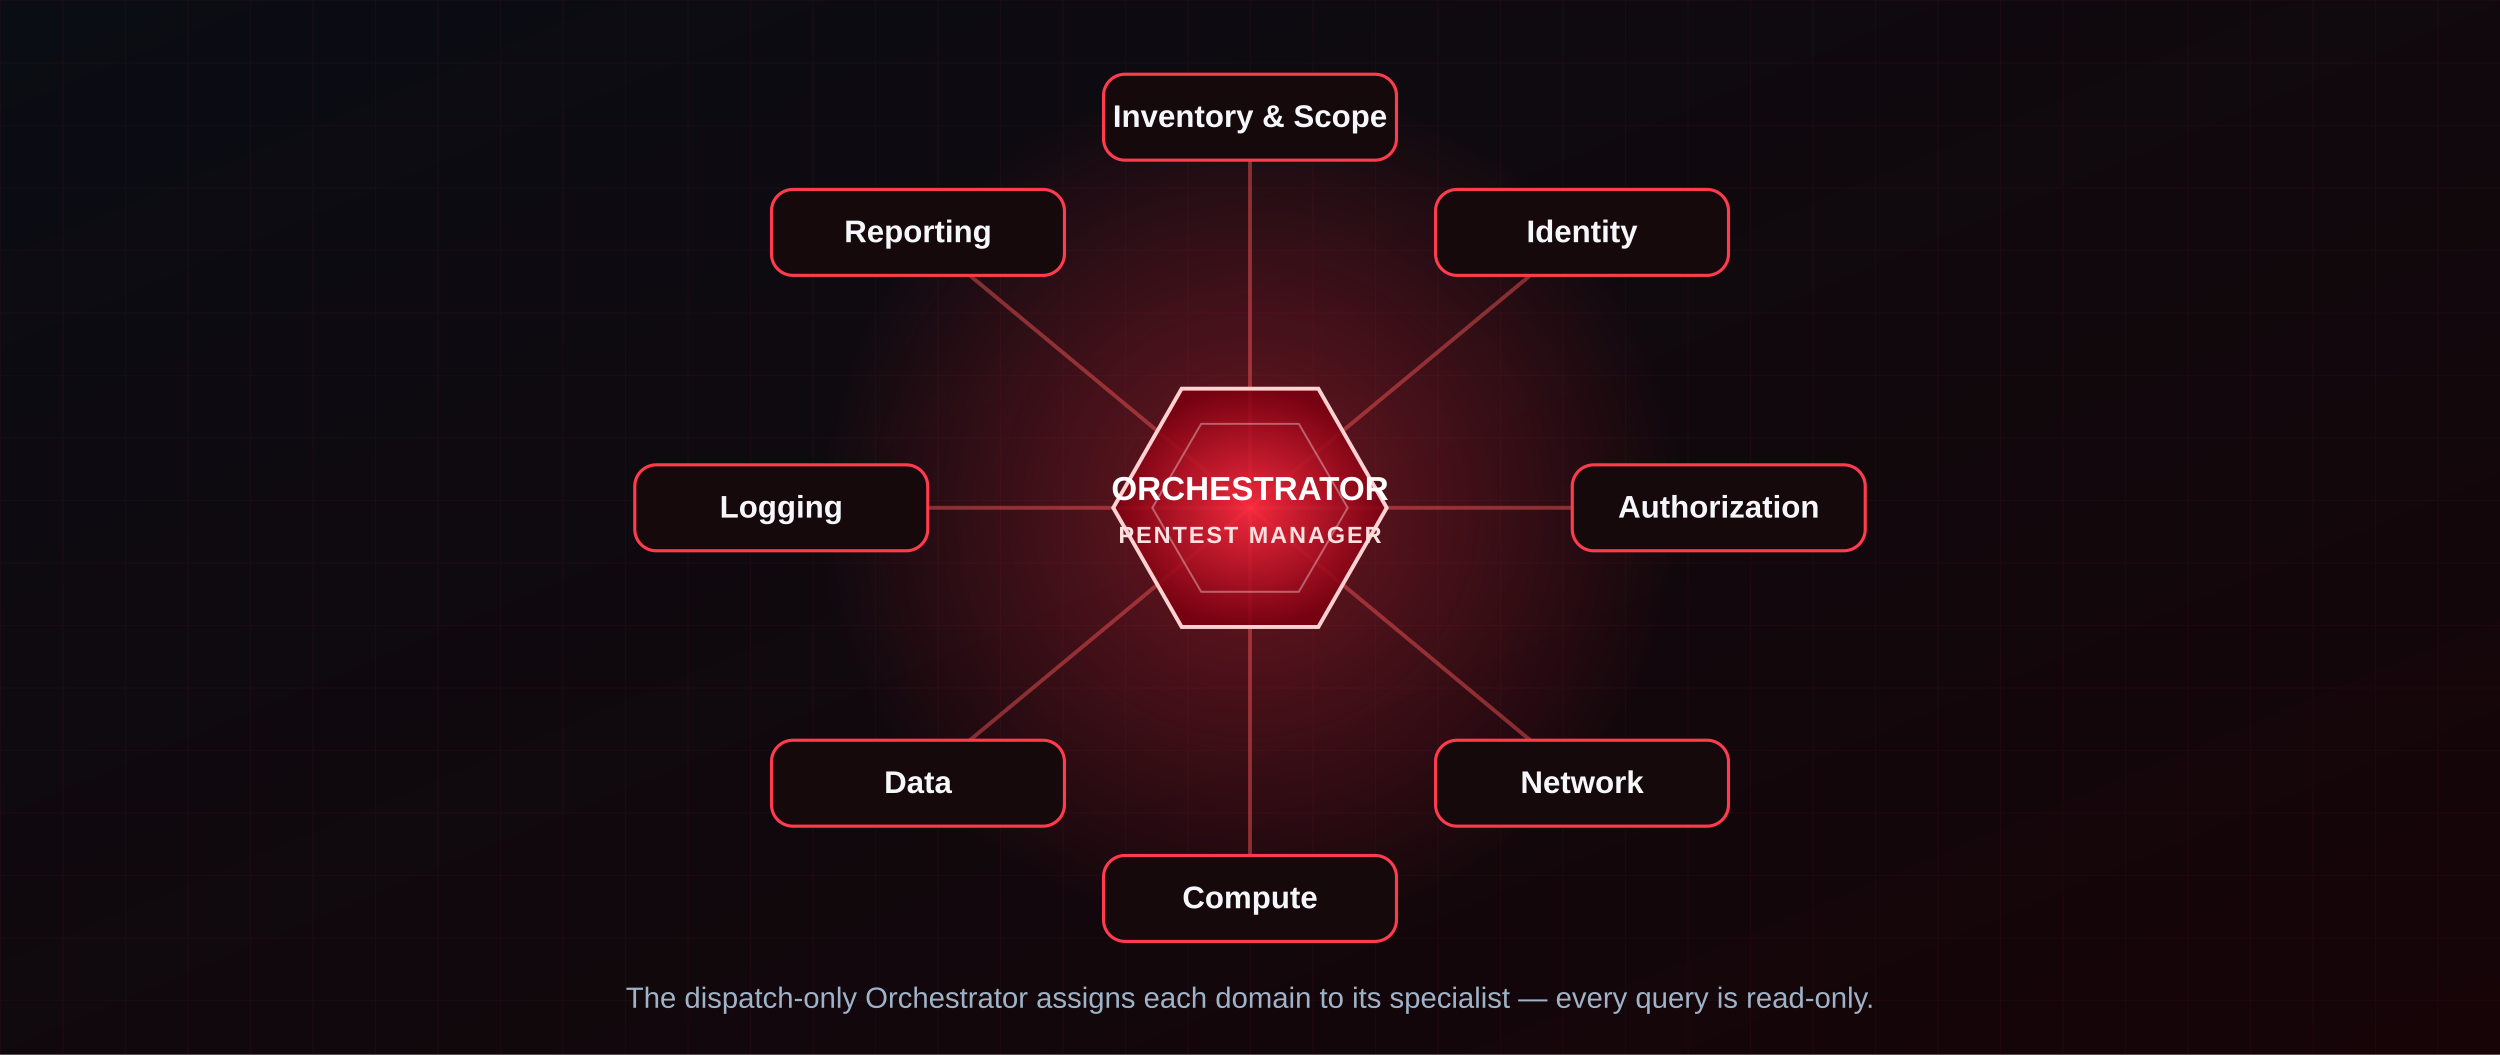
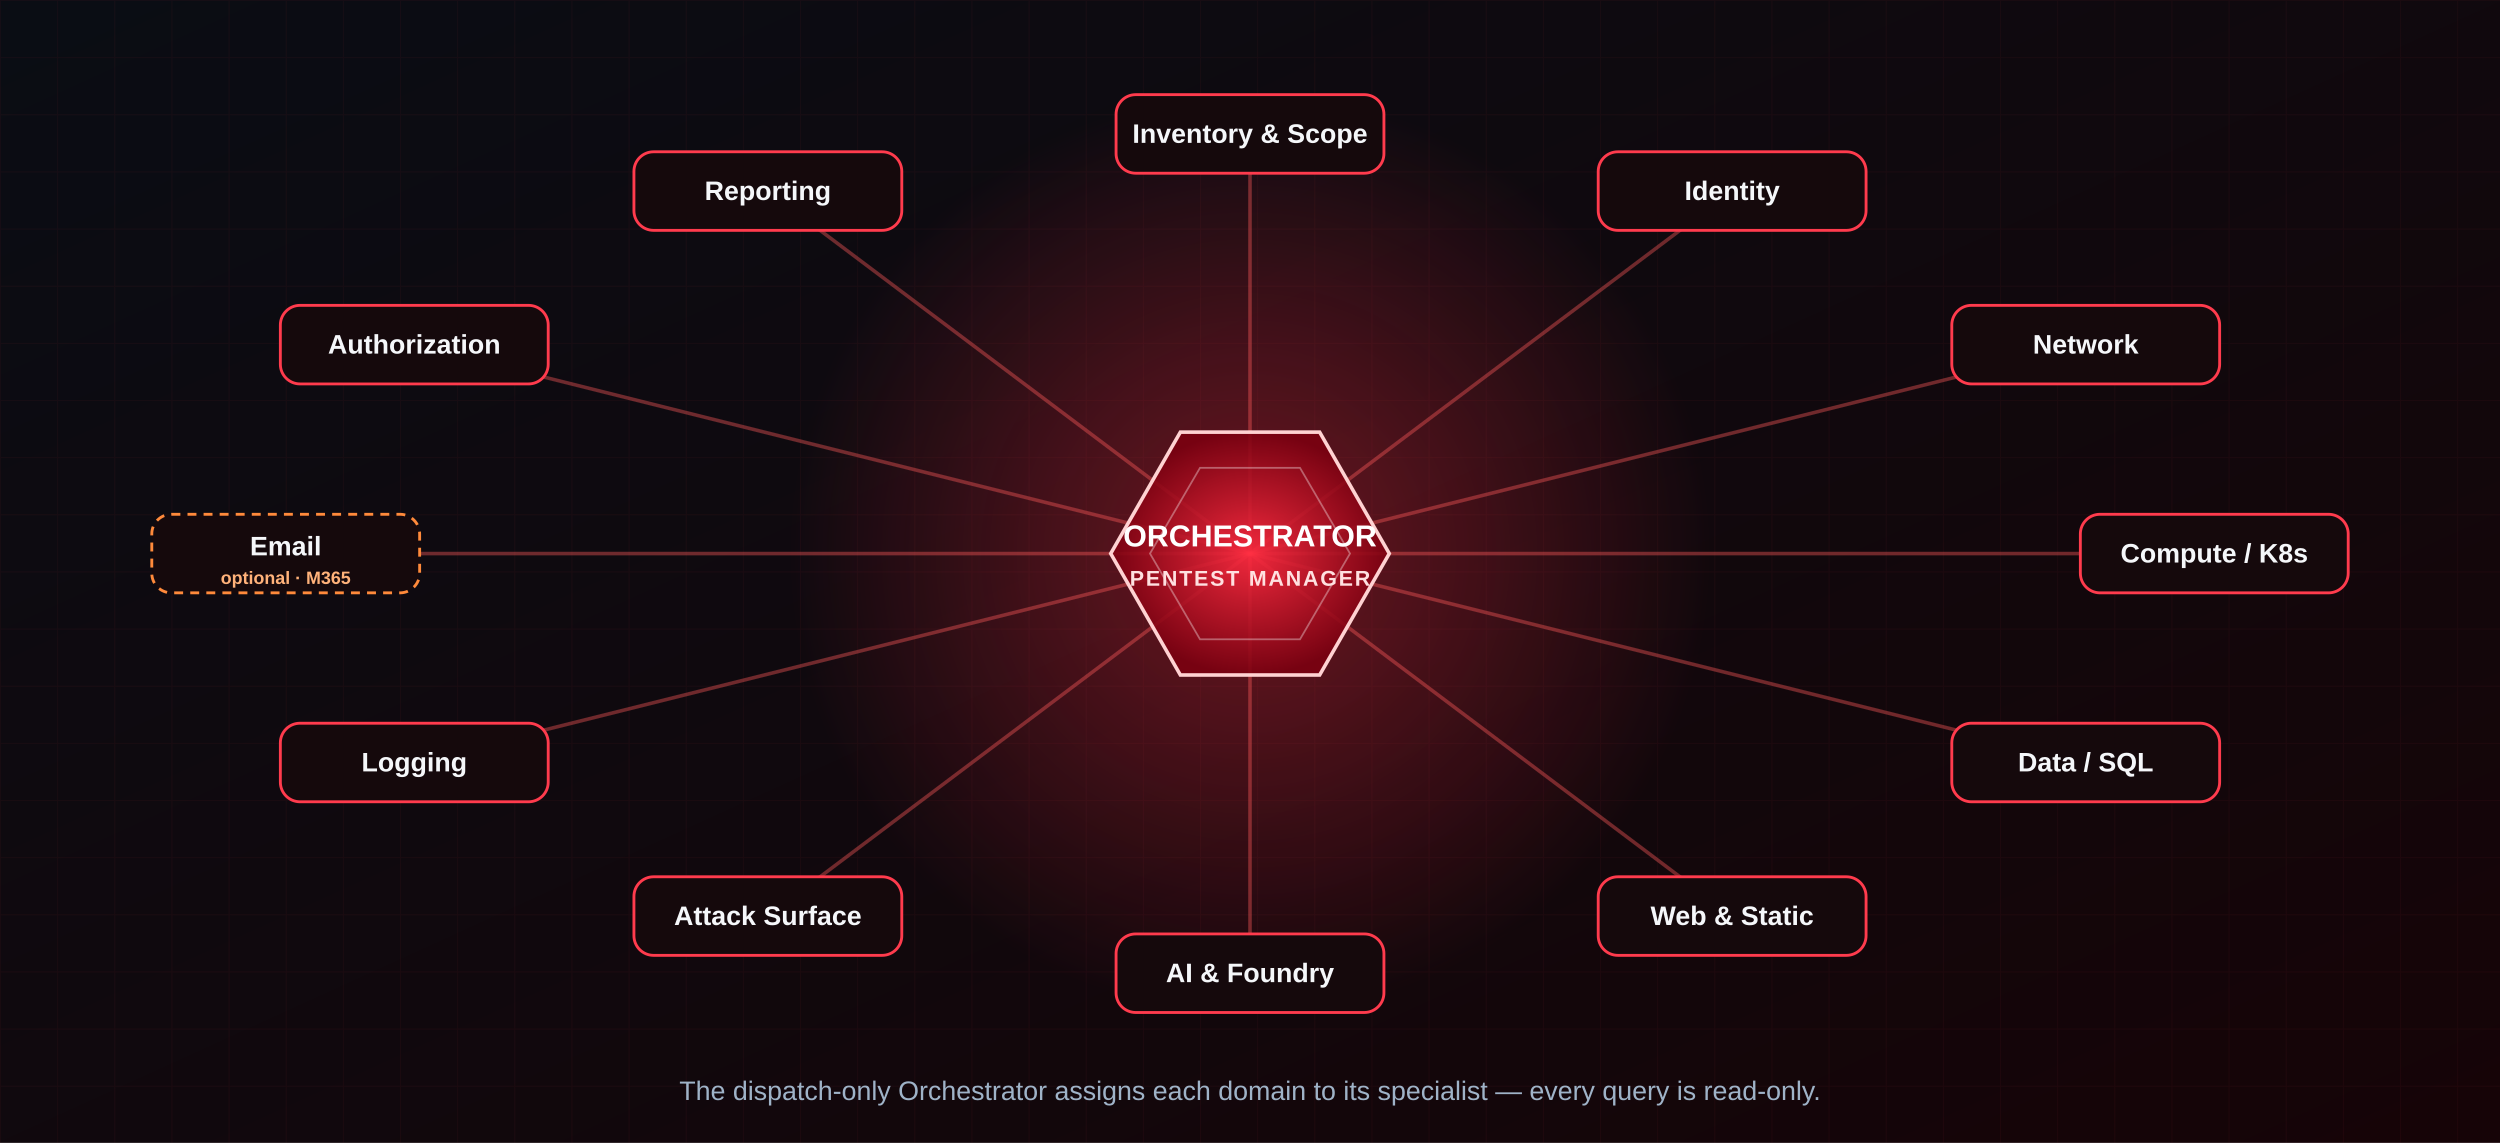
- <svg xmlns="http://www.w3.org/2000/svg" viewBox="0 0 1280 540" width="1280" height="540" role="img" aria-label="Red team agent constellation: orchestrator dispatches eight domain specialists">
+ <svg xmlns="http://www.w3.org/2000/svg" viewBox="0 0 1400 640" width="1400" height="640" role="img" aria-label="Red team agent constellation: orchestrator dispatches twelve domain specialists">
  <defs>
    <linearGradient id="abg" x1="0" y1="0" x2="1" y2="1">
      <stop offset="0" stop-color="#0a0d14" />
      <stop offset="1" stop-color="#160407" />
    </linearGradient>
    <radialGradient id="acore" cx="0.5" cy="0.5" r="0.5">
      <stop offset="0" stop-color="#ff2b40" stop-opacity="0.9" />
      <stop offset="1" stop-color="#7a0010" stop-opacity="0.9" />
    </radialGradient>
    <radialGradient id="aglow" cx="0.5" cy="0.5" r="0.5">
      <stop offset="0" stop-color="#ff2b40" stop-opacity="0.4" />
      <stop offset="1" stop-color="#ff2b40" stop-opacity="0" />
    </radialGradient>
    <pattern id="agrid" width="32" height="32" patternUnits="userSpaceOnUse">
      <path d="M32 0H0V32" fill="none" stroke="#ff2b40" stroke-opacity="0.05" stroke-width="1" />
    </pattern>
  </defs>
-   <rect width="1280" height="540" fill="url(#abg)" />
-   <rect width="1280" height="540" fill="url(#agrid)" />
-   <circle cx="640" cy="260" r="220" fill="url(#aglow)" />
-   <g stroke="#ff5a5a" stroke-opacity="0.45" stroke-width="2">
-     <line x1="640" y1="260" x2="640" y2="60" />
-     <line x1="640" y1="260" x2="810" y2="119" />
-     <line x1="640" y1="260" x2="880" y2="260" />
-     <line x1="640" y1="260" x2="810" y2="401" />
-     <line x1="640" y1="260" x2="640" y2="460" />
-     <line x1="640" y1="260" x2="470" y2="401" />
-     <line x1="640" y1="260" x2="400" y2="260" />
-     <line x1="640" y1="260" x2="470" y2="119" />
+   <rect width="1400" height="640" fill="url(#abg)" />
+   <rect width="1400" height="640" fill="url(#agrid)" />
+   <circle cx="700" cy="310" r="260" fill="url(#aglow)" />
+   <g stroke="#ff5a5a" stroke-opacity="0.4" stroke-width="2">
+     <line x1="700" y1="310" x2="700" y2="75" />
+     <line x1="700" y1="310" x2="970" y2="107" />
+     <line x1="700" y1="310" x2="1168" y2="193" />
+     <line x1="700" y1="310" x2="1240" y2="310" />
+     <line x1="700" y1="310" x2="1168" y2="427" />
+     <line x1="700" y1="310" x2="970" y2="513" />
+     <line x1="700" y1="310" x2="700" y2="545" />
+     <line x1="700" y1="310" x2="430" y2="513" />
+     <line x1="700" y1="310" x2="232" y2="427" />
+     <line x1="700" y1="310" x2="160" y2="310" />
+     <line x1="700" y1="310" x2="232" y2="193" />
+     <line x1="700" y1="310" x2="430" y2="107" />
  </g>
-   <g font-family="'Segoe UI', 'Helvetica Neue', Arial, sans-serif" font-size="16" font-weight="600" fill="#f5f7fa" text-anchor="middle">
+   <g font-family="'Segoe UI', 'Helvetica Neue', Arial, sans-serif" font-size="15" font-weight="600" fill="#f5f7fa" text-anchor="middle">
    <g>
-       <rect x="565" y="38" width="150" height="44" rx="11" fill="#15090c" stroke="#ff3b4d" stroke-width="1.6" />
-       <text x="640" y="65">Inventory &amp; Scope</text>
+       <rect x="625" y="53" width="150" height="44" rx="11" fill="#15090c" stroke="#ff3b4d" stroke-width="1.6" />
+       <text x="700" y="80">Inventory &amp; Scope</text>
    </g>
    <g>
-       <rect x="735" y="97" width="150" height="44" rx="11" fill="#15090c" stroke="#ff3b4d" stroke-width="1.6" />
-       <text x="810" y="124">Identity</text>
+       <rect x="895" y="85" width="150" height="44" rx="11" fill="#15090c" stroke="#ff3b4d" stroke-width="1.6" />
+       <text x="970" y="112">Identity</text>
    </g>
    <g>
-       <rect x="805" y="238" width="150" height="44" rx="11" fill="#15090c" stroke="#ff3b4d" stroke-width="1.6" />
-       <text x="880" y="265">Authorization</text>
+       <rect x="1093" y="171" width="150" height="44" rx="11" fill="#15090c" stroke="#ff3b4d" stroke-width="1.6" />
+       <text x="1168" y="198">Network</text>
    </g>
    <g>
-       <rect x="735" y="379" width="150" height="44" rx="11" fill="#15090c" stroke="#ff3b4d" stroke-width="1.6" />
-       <text x="810" y="406">Network</text>
+       <rect x="1165" y="288" width="150" height="44" rx="11" fill="#15090c" stroke="#ff3b4d" stroke-width="1.6" />
+       <text x="1240" y="315">Compute / K8s</text>
    </g>
    <g>
-       <rect x="565" y="438" width="150" height="44" rx="11" fill="#15090c" stroke="#ff3b4d" stroke-width="1.6" />
-       <text x="640" y="465">Compute</text>
+       <rect x="1093" y="405" width="150" height="44" rx="11" fill="#15090c" stroke="#ff3b4d" stroke-width="1.6" />
+       <text x="1168" y="432">Data / SQL</text>
    </g>
    <g>
-       <rect x="395" y="379" width="150" height="44" rx="11" fill="#15090c" stroke="#ff3b4d" stroke-width="1.6" />
-       <text x="470" y="406">Data</text>
+       <rect x="895" y="491" width="150" height="44" rx="11" fill="#15090c" stroke="#ff3b4d" stroke-width="1.6" />
+       <text x="970" y="518">Web &amp; Static</text>
    </g>
    <g>
-       <rect x="325" y="238" width="150" height="44" rx="11" fill="#15090c" stroke="#ff3b4d" stroke-width="1.6" />
-       <text x="400" y="265">Logging</text>
+       <rect x="625" y="523" width="150" height="44" rx="11" fill="#15090c" stroke="#ff3b4d" stroke-width="1.6" />
+       <text x="700" y="550">AI &amp; Foundry</text>
    </g>
    <g>
-       <rect x="395" y="97" width="150" height="44" rx="11" fill="#15090c" stroke="#ff3b4d" stroke-width="1.6" />
-       <text x="470" y="124">Reporting</text>
+       <rect x="355" y="491" width="150" height="44" rx="11" fill="#15090c" stroke="#ff3b4d" stroke-width="1.6" />
+       <text x="430" y="518">Attack Surface</text>
+     </g>
+     <g>
+       <rect x="157" y="405" width="150" height="44" rx="11" fill="#15090c" stroke="#ff3b4d" stroke-width="1.6" />
+       <text x="232" y="432">Logging</text>
+     </g>
+     <g>
+       <rect x="85" y="288" width="150" height="44" rx="11" fill="#15090c" stroke="#ff8a3b" stroke-width="1.6" stroke-dasharray="5 4" />
+       <text x="160" y="311">Email</text>
+       <text x="160" y="327" font-size="10" fill="#ffb27a">optional · M365</text>
+     </g>
+     <g>
+       <rect x="157" y="171" width="150" height="44" rx="11" fill="#15090c" stroke="#ff3b4d" stroke-width="1.6" />
+       <text x="232" y="198">Authorization</text>
+     </g>
+     <g>
+       <rect x="355" y="85" width="150" height="44" rx="11" fill="#15090c" stroke="#ff3b4d" stroke-width="1.6" />
+       <text x="430" y="112">Reporting</text>
    </g>
  </g>
-   <g transform="translate(640,260)">
-     <polygon points="70,0 35,61 -35,61 -70,0 -35,-61 35,-61" fill="url(#acore)" stroke="#ffd2d2" stroke-width="2" />
-     <polygon points="50,0 25,43 -25,43 -50,0 -25,-43 25,-43" fill="none" stroke="#ffffff" stroke-opacity="0.35" stroke-width="1" />
+   <g transform="translate(700,310)">
+     <polygon points="78,0 39,68 -39,68 -78,0 -39,-68 39,-68" fill="url(#acore)" stroke="#ffd2d2" stroke-width="2" />
+     <polygon points="56,0 28,48 -28,48 -56,0 -28,-48 28,-48" fill="none" stroke="#ffffff" stroke-opacity="0.35" stroke-width="1" />
    <text x="0" y="-4" text-anchor="middle" font-family="'Segoe UI', Arial, sans-serif" font-size="17" font-weight="800" fill="#ffffff">ORCHESTRATOR</text>
    <text x="0" y="18" text-anchor="middle" font-family="'Segoe UI', Arial, sans-serif" font-size="12" font-weight="600" fill="#ffe0e0" letter-spacing="1">PENTEST MANAGER</text>
  </g>
-   <text x="640" y="516" text-anchor="middle" font-family="'Segoe UI', Arial, sans-serif" font-size="15" fill="#9fb3c8">
+   <text x="700" y="616" text-anchor="middle" font-family="'Segoe UI', Arial, sans-serif" font-size="15" fill="#9fb3c8">
    The dispatch-only Orchestrator assigns each domain to its specialist — every query is read-only.
  </text>
</svg>
